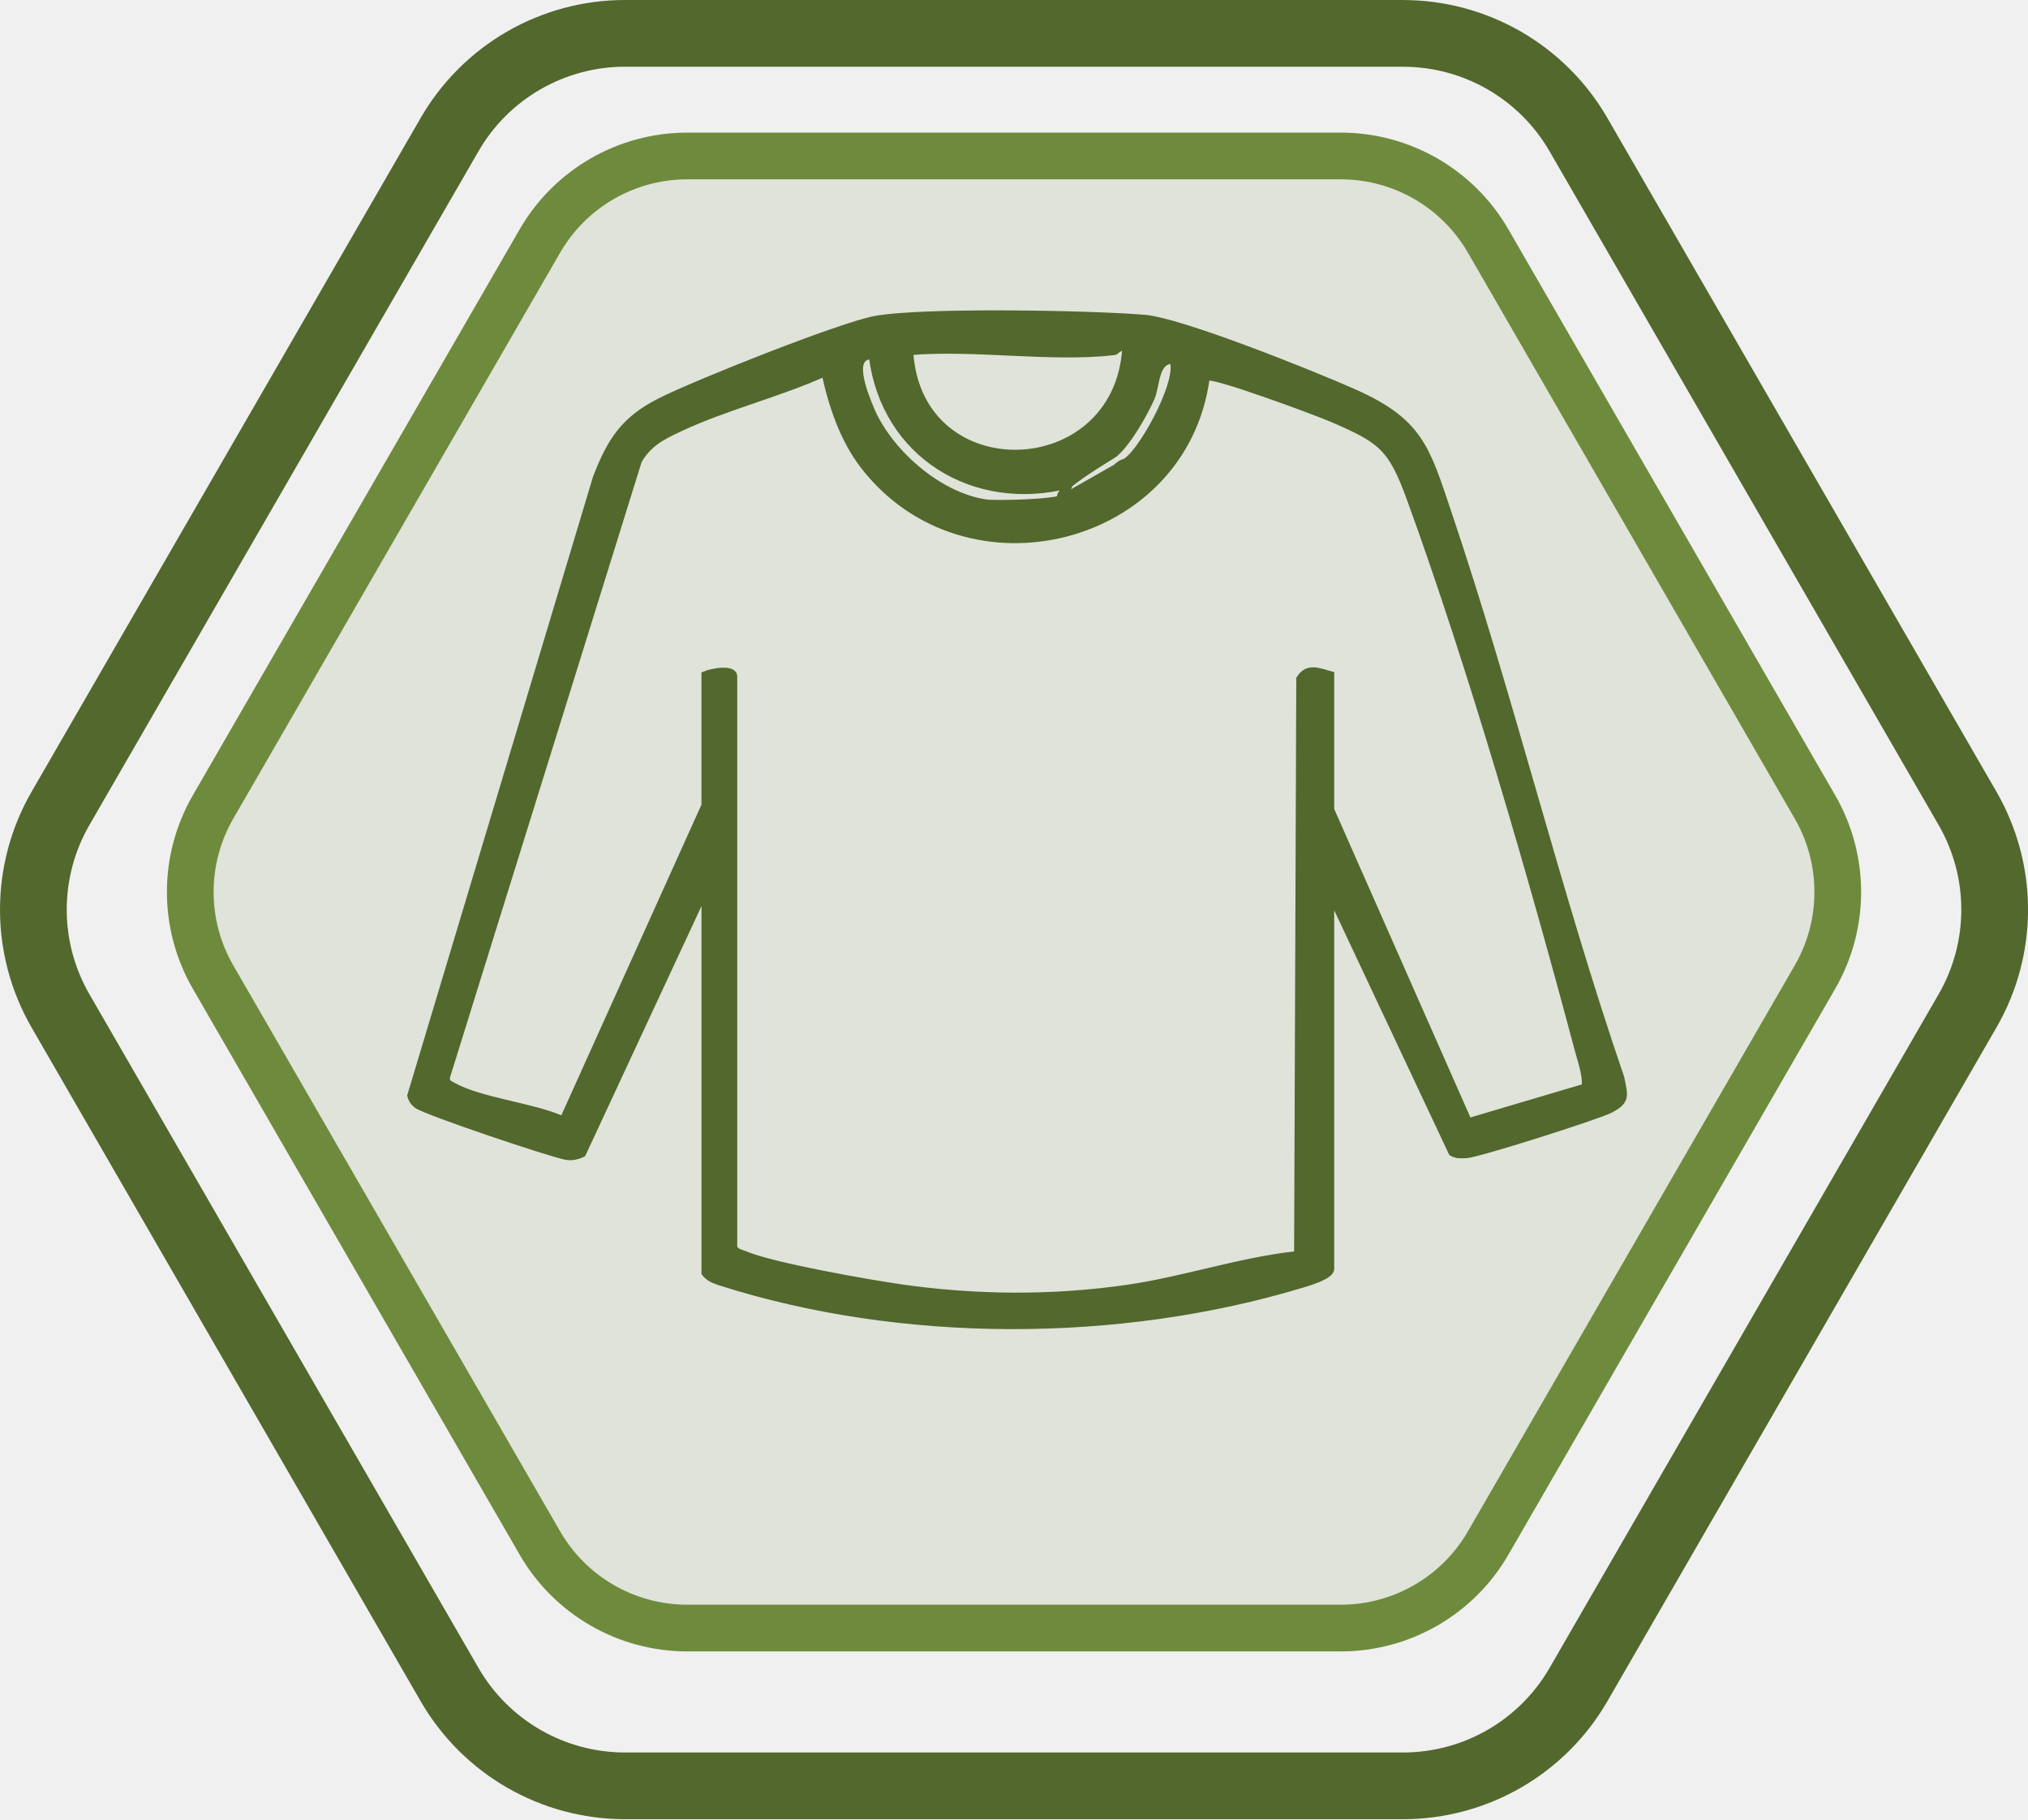
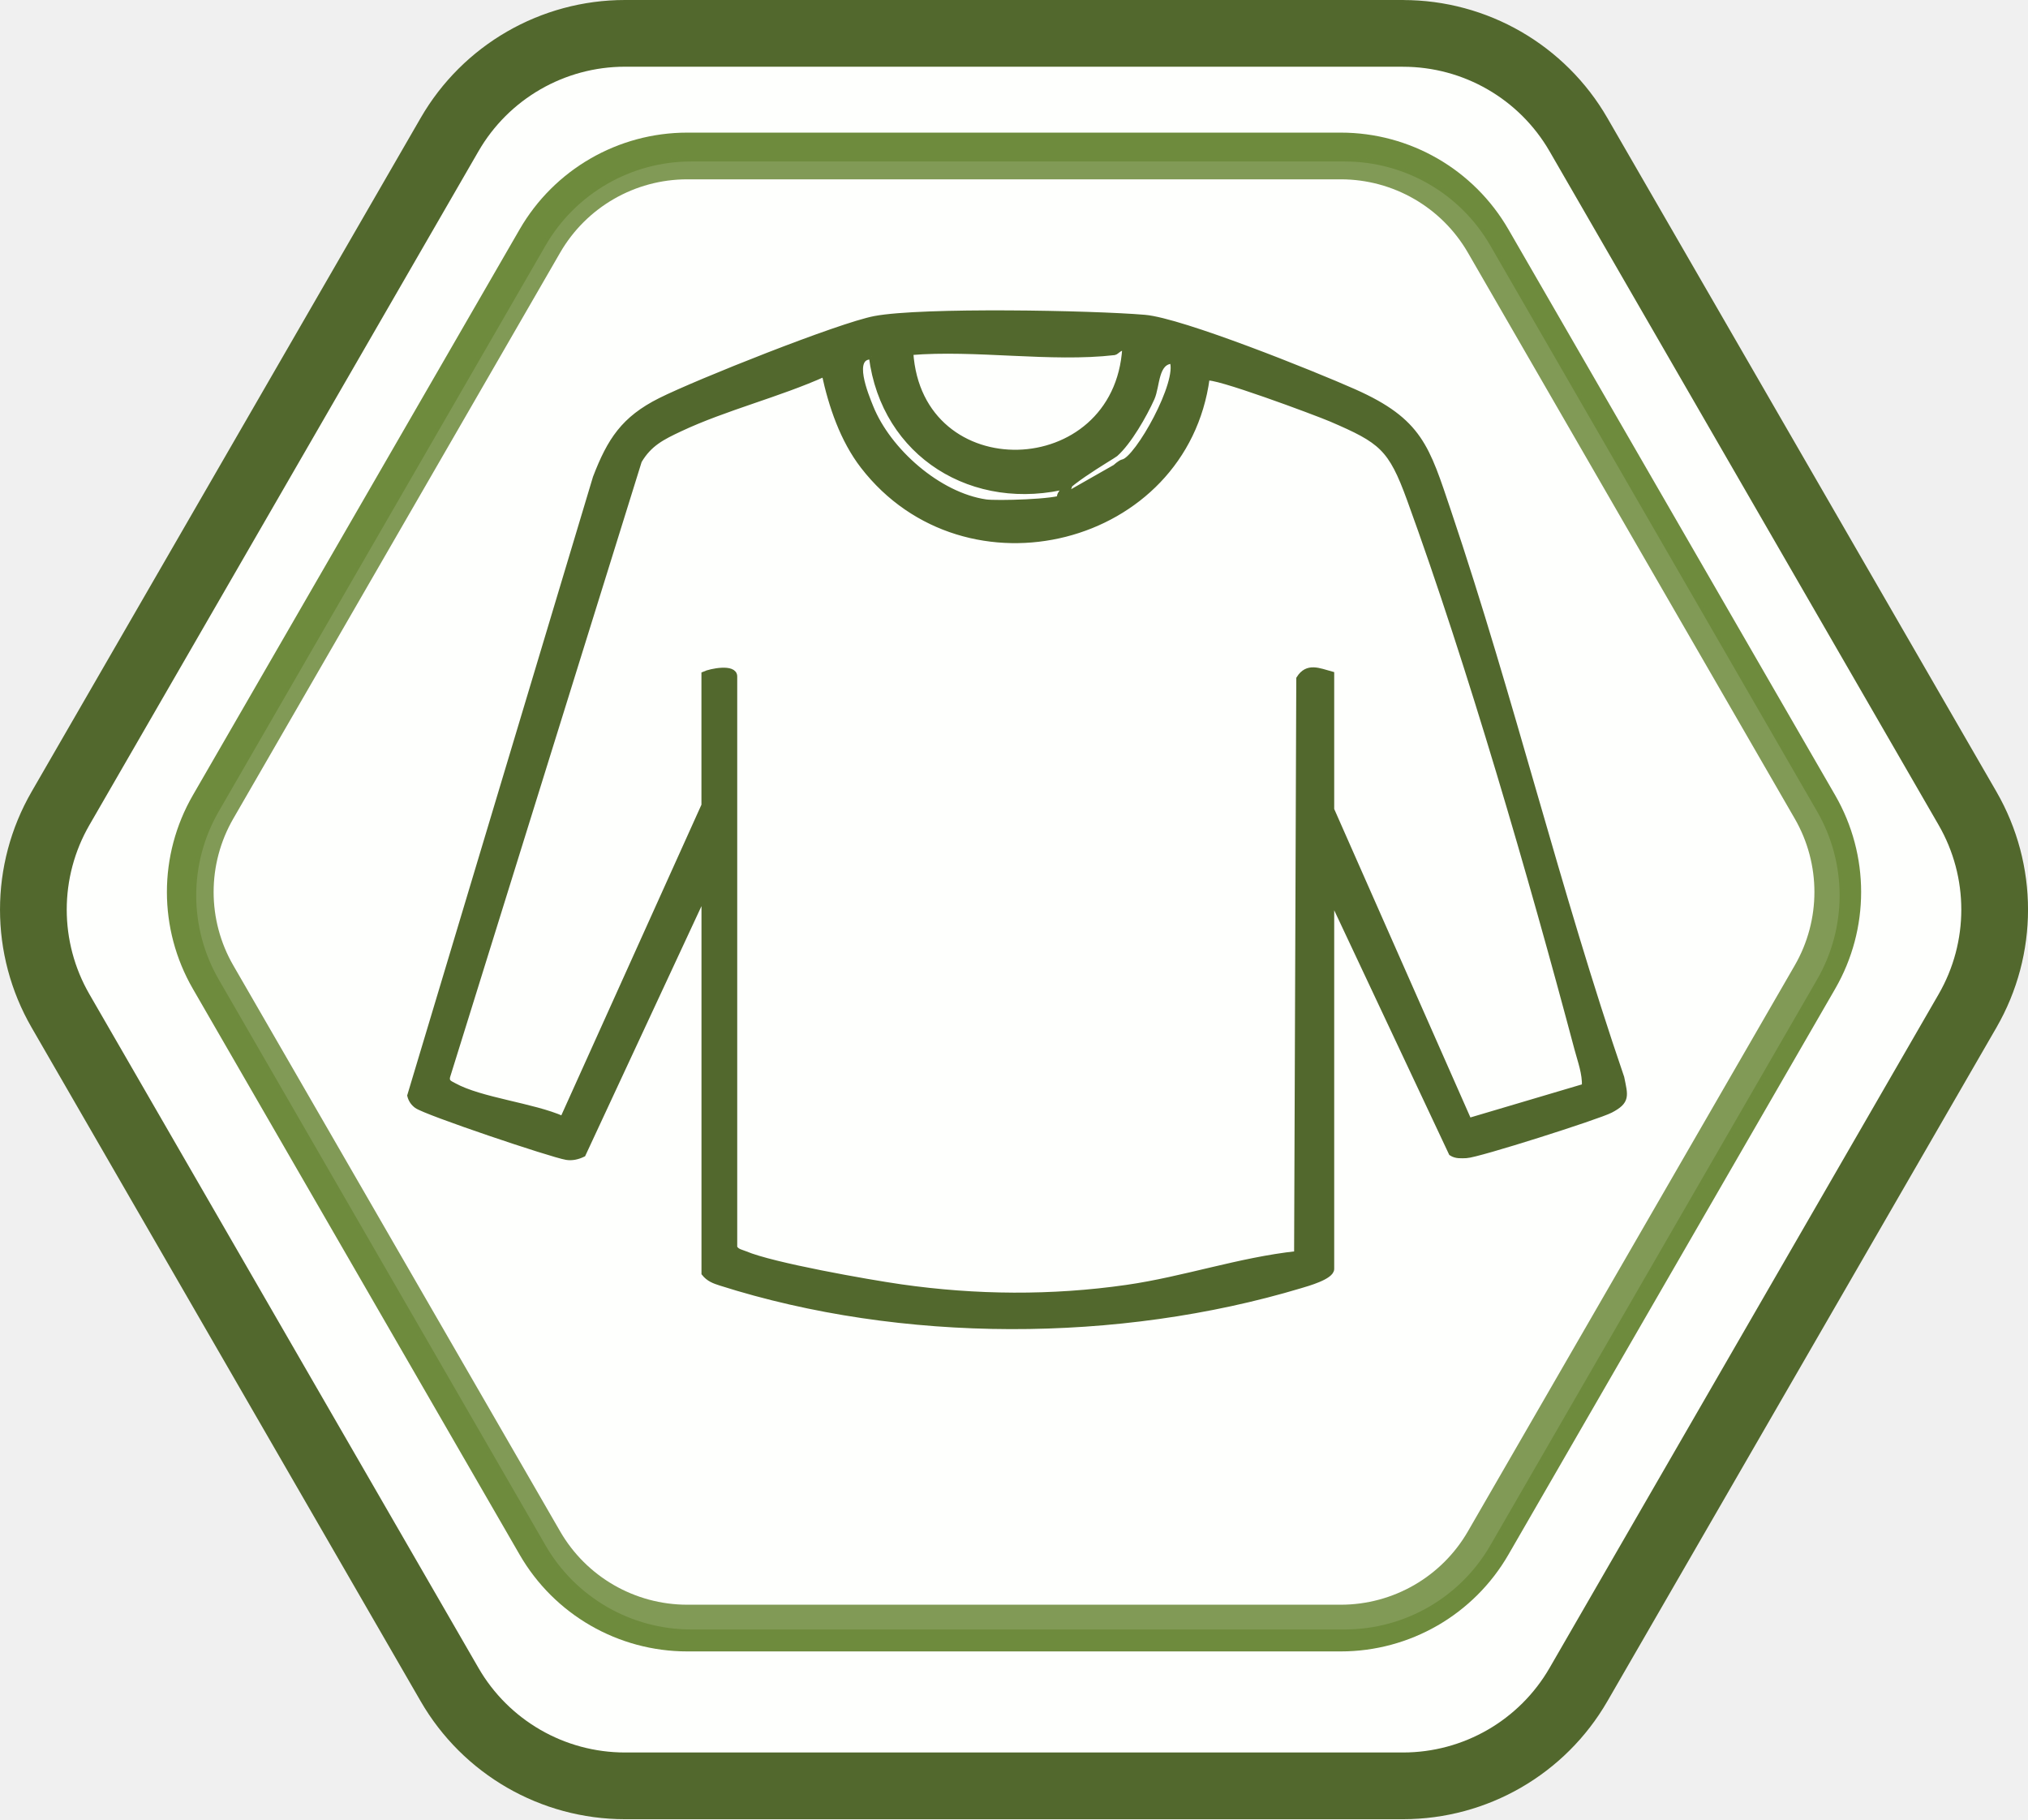
<svg xmlns="http://www.w3.org/2000/svg" id="b" data-name="Layer 2" viewBox="0 0 493.6 442.86">
  <defs>
    <style>
      .d {
        fill: #52682d;
        stroke-width: 1.39px;
      }

      .d, .e {
+         stroke: #52682d;
+       }
+ 
+       .d, .f {
        stroke-miterlimit: 10;
      }

-       .d, .f {
-         stroke: #52682d;
+       .e {
+         fill: #fefffd;
+         stroke-width: 16.24px;
      }

-       .e {
-         fill: #6e8b3d;
+       .e, .g {
+         stroke-linejoin: round;
+       }
+ 
+       .f {
+         fill: #fff;
        opacity: .13;
      }

-       .e, .g {
+       .f, .g {
        stroke: #6e8b3d;
      }

-       .f {
-         stroke-width: 16.24px;
-       }
- 
-       .f, .g {
+       .g {
        fill: none;
-         stroke-linejoin: round;
-       }
- 
-       .g {
        stroke-width: 11.37px;
      }
    </style>
  </defs>
  <g id="c" data-name="Layer 1">
-     <g>
-       <path class="f" d="M341.49,8.12h-189.37c-17.62,0-33.9,9.4-42.7,24.65L14.73,196.78c-8.81,15.26-8.81,34.05,0,49.31l94.69,164c8.81,15.26,25.09,24.65,42.7,24.65h189.37c17.62,0,33.9-9.4,42.7-24.65l94.69-164c8.81-15.26,8.81-34.05,0-49.31l-94.69-164c-8.81-15.26-25.09-24.65-42.7-24.65Z" />
-       <path class="g" d="M326.34,37.97h-159.07c-14.8,0-28.47,7.89-35.87,20.71L51.86,196.44c-7.4,12.82-7.4,28.6,0,41.42l79.54,137.76c7.4,12.82,21.07,20.71,35.87,20.71h159.07c14.8,0,28.47-7.89,35.87-20.71l79.54-137.76c7.4-12.82,7.4-28.6,0-41.42l-79.54-137.76c-7.4-12.82-21.07-20.71-35.87-20.71Z" />
-       <path class="e" d="M327.29,38.81h-159.07c-14.8,0-28.47,7.89-35.87,20.71L52.81,197.28c-7.4,12.82-7.4,28.6,0,41.42l79.54,137.76c7.4,12.82,21.07,20.71,35.87,20.71h159.07c14.8,0,28.47-7.89,35.87-20.71l79.54-137.76c7.4-12.82,7.4-28.6,0-41.42l-79.54-137.76c-7.4-12.82-21.07-20.71-35.87-20.71Z" />
-       <path class="d" d="M171.42,217.46l-29.54,63.5c-1.24.6-2.62.94-4,.71-3.68-.61-34.26-10.91-36.44-12.54-.83-.62-1.37-1.41-1.62-2.42l45.17-150.43c3.49-9.08,6.86-14.28,15.75-18.74s43.62-18.3,52.21-19.92c11.52-2.16,52.77-1.38,65.66-.29,8.96.76,40.97,13.64,50.93,18.06,16.1,7.16,17.7,13.54,23,29.26,15.31,45.41,26.55,92.33,42.1,137.68.89,4.42,1.51,5.72-2.65,7.9-3.02,1.58-32.36,10.93-35.09,11.01-1.26.04-2.49.17-3.61-.55l-29.25-62.21v90.42c0,1.9-5.9,3.53-7.49,4.01-44.31,13.31-97,13.44-141.18-.63-1.57-.5-2.87-.99-3.94-2.33v-92.51ZM271.24,85.75c-15.36,1.79-33.94-1.33-49.65,0,2.11,33.44,50.27,32.05,52.26-1.04-1.19-.41-2.17.99-2.61,1.04ZM212.17,86.8c-5.5-.22-1.45,9.44-.29,12.32,4.29,10.67,16.53,21.47,28.07,23.15,2.46.36,17.37,0,18.98-1.28.26-.2,1.47-2.74,1.34-2.83-23.26,5.98-45.08-7.41-48.1-31.37ZM285.35,87.84c-4.19.14-3.68,6.08-5.02,9.08-1.83,4.08-5.59,10.68-8.88,13.59-.62.55-15.37,8.99-13.31,10.84l13.35-7.6s1.15-1.1,1.87-1.25c3.52-.72,14.08-19.59,11.99-24.66ZM171.42,196.03v-31.88c1.6-.73,7.32-1.85,7.32.52v139.03c.6,1.07,1.65,1.15,2.62,1.56,6.56,2.81,29.88,6.93,37.91,8.08,18.25,2.61,36.72,2.76,54.97.14,13.93-2,27.41-6.7,41.43-8.22l.53-140.06c2.02-3.24,4.82-1.87,7.84-1.05v32.93l33.46,75.79,28.22-8.37c.13-3.19-1.02-6.15-1.82-9.16-11.09-41.72-26.09-93.48-40.77-133.8-4.57-12.56-6.88-14.29-19.12-19.56-3.47-1.49-29.14-11.08-30.28-9.96-5.39,40.36-58.65,53.76-83.63,21.43-4.94-6.4-7.73-14.64-9.42-22.48-11.14,5.03-24.25,8.24-35.19,13.4-4.26,2.01-7.45,3.56-9.96,7.81l-46.67,149.91c-.31,1.4.65,1.68,1.61,2.21,6.56,3.62,19.18,4.85,26.51,8.11l34.45-76.39Z" />
-     </g>
+     <path class="e" d="M341.49,8.12h-189.37c-17.62,0-33.9,9.4-42.7,24.65L14.73,196.78c-8.81,15.26-8.81,34.05,0,49.31l94.69,164c8.81,15.26,25.09,24.65,42.7,24.65h189.37c17.62,0,33.9-9.4,42.7-24.65l94.69-164c8.81-15.26,8.81-34.05,0-49.31l-94.69-164c-8.81-15.26-25.09-24.65-42.7-24.65Z" />
+     <path class="g" d="M326.34,37.97h-159.07c-14.8,0-28.47,7.89-35.87,20.71L51.86,196.44c-7.4,12.82-7.4,28.6,0,41.42l79.54,137.76c7.4,12.82,21.07,20.71,35.87,20.71h159.07c14.8,0,28.47-7.89,35.87-20.71l79.54-137.76c7.4-12.82,7.4-28.6,0-41.42l-79.54-137.76c-7.4-12.82-21.07-20.71-35.87-20.71Z" />
+     <path class="f" d="M327.29,38.81h-159.07c-14.8,0-28.47,7.89-35.87,20.71L52.81,197.28c-7.4,12.82-7.4,28.6,0,41.42l79.54,137.76c7.4,12.82,21.07,20.71,35.87,20.71h159.07c14.8,0,28.47-7.89,35.87-20.71l79.54-137.76c7.4-12.82,7.4-28.6,0-41.42l-79.54-137.76c-7.4-12.82-21.07-20.71-35.87-20.71Z" />
+     <path class="d" d="M171.42,217.46l-29.54,63.5c-1.24.6-2.62.94-4,.71-3.68-.61-34.26-10.91-36.44-12.54-.83-.62-1.37-1.41-1.62-2.42l45.17-150.43c3.49-9.08,6.86-14.28,15.75-18.74s43.62-18.3,52.21-19.92c11.52-2.16,52.77-1.38,65.66-.29,8.96.76,40.97,13.64,50.93,18.06,16.1,7.16,17.7,13.54,23,29.26,15.31,45.41,26.55,92.33,42.1,137.68.89,4.42,1.51,5.72-2.65,7.9-3.02,1.58-32.36,10.93-35.09,11.01-1.26.04-2.49.17-3.61-.55l-29.25-62.21v90.42c0,1.9-5.9,3.53-7.49,4.01-44.31,13.31-97,13.44-141.18-.63-1.57-.5-2.87-.99-3.94-2.33v-92.51ZM271.24,85.75c-15.36,1.79-33.94-1.33-49.65,0,2.11,33.44,50.27,32.05,52.26-1.04-1.19-.41-2.17.99-2.61,1.04ZM212.17,86.8c-5.5-.22-1.45,9.44-.29,12.32,4.29,10.67,16.53,21.47,28.07,23.15,2.46.36,17.37,0,18.98-1.28.26-.2,1.47-2.74,1.34-2.83-23.26,5.98-45.08-7.41-48.1-31.37ZM285.35,87.84c-4.19.14-3.68,6.08-5.02,9.08-1.83,4.08-5.59,10.68-8.88,13.59-.62.55-15.37,8.99-13.31,10.84l13.35-7.6s1.15-1.1,1.87-1.25c3.52-.72,14.08-19.59,11.99-24.66ZM171.42,196.03v-31.88c1.6-.73,7.32-1.85,7.32.52v139.03c.6,1.07,1.65,1.15,2.62,1.56,6.56,2.81,29.88,6.93,37.91,8.08,18.25,2.61,36.72,2.76,54.97.14,13.93-2,27.41-6.7,41.43-8.22l.53-140.06c2.02-3.24,4.82-1.87,7.84-1.05v32.93l33.46,75.79,28.22-8.37c.13-3.19-1.02-6.15-1.82-9.16-11.09-41.72-26.09-93.48-40.77-133.8-4.57-12.56-6.88-14.29-19.12-19.56-3.47-1.49-29.14-11.08-30.28-9.96-5.39,40.36-58.65,53.76-83.63,21.43-4.94-6.4-7.73-14.64-9.42-22.48-11.14,5.03-24.25,8.24-35.19,13.4-4.26,2.01-7.45,3.56-9.96,7.81l-46.67,149.91c-.31,1.4.65,1.68,1.61,2.21,6.56,3.62,19.18,4.85,26.51,8.11l34.45-76.39Z" />
  </g>
</svg>
